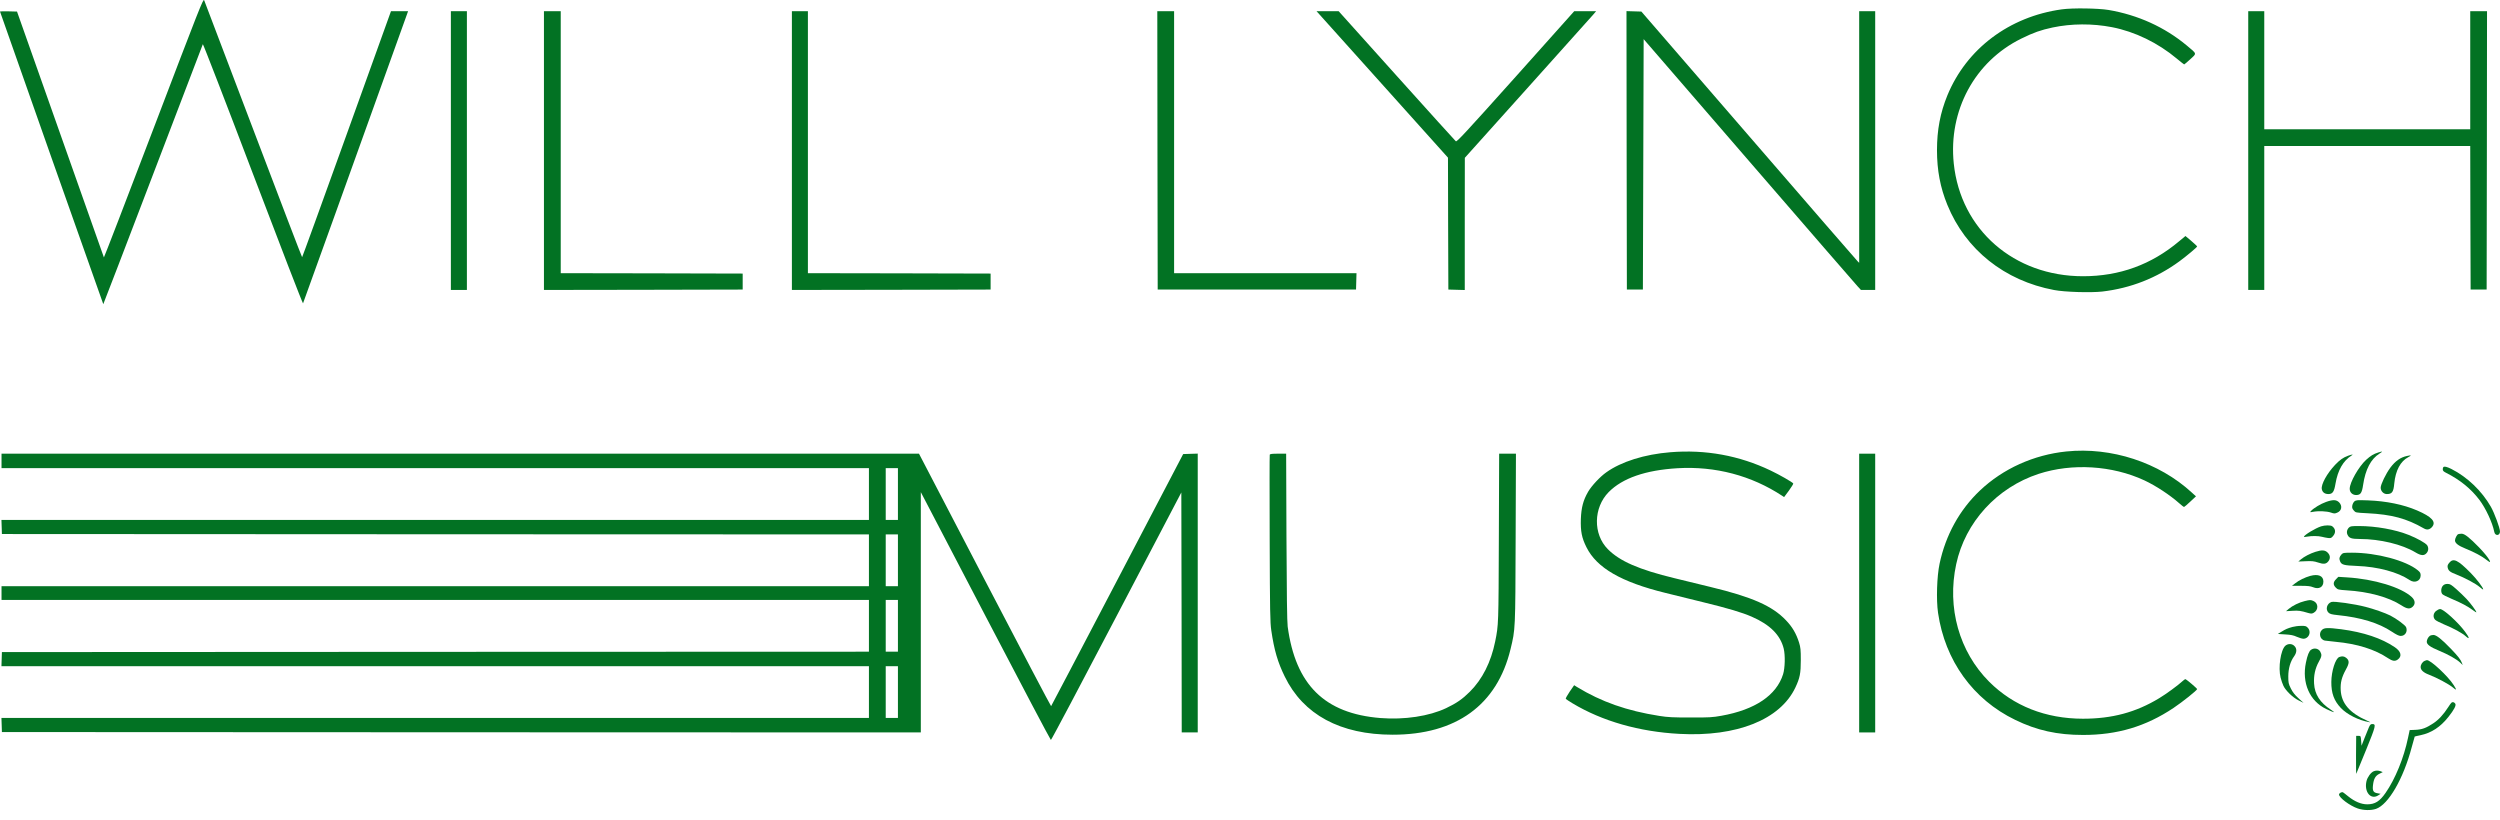
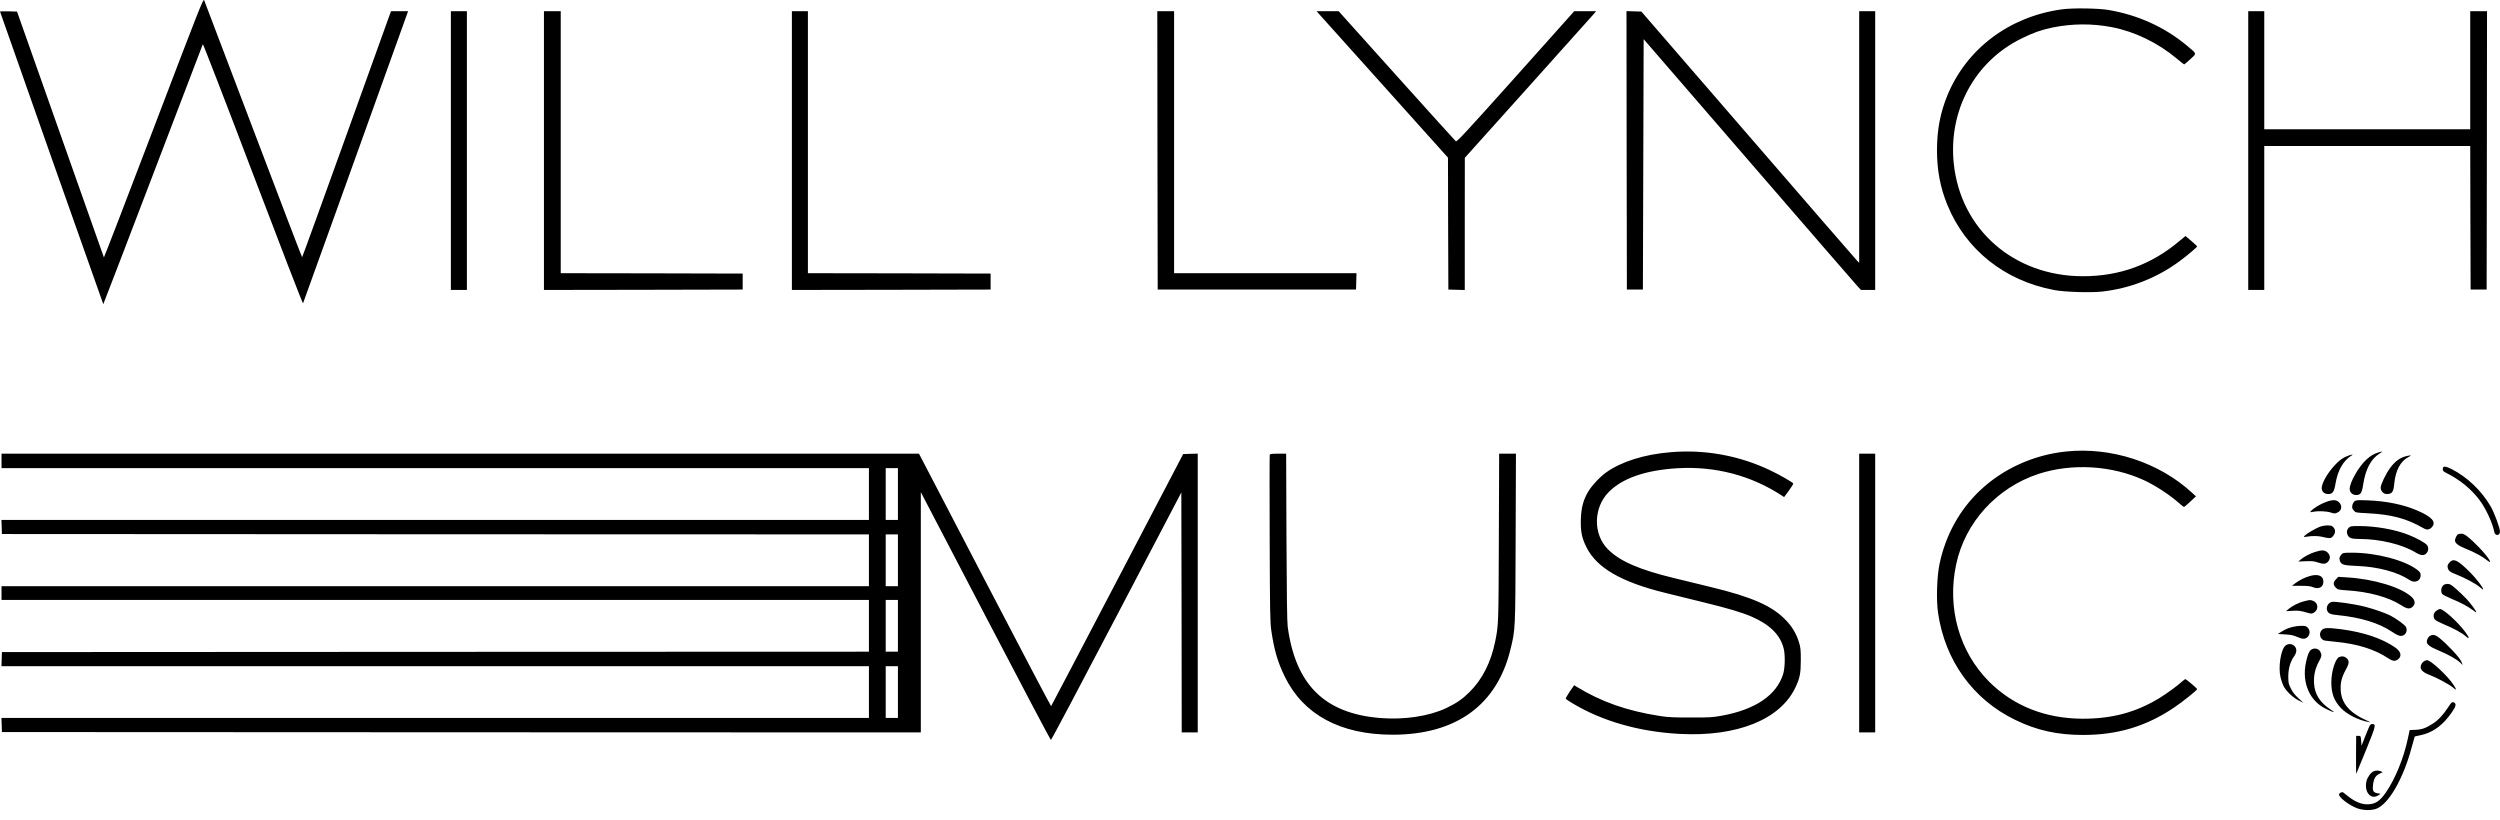
- <svg xmlns="http://www.w3.org/2000/svg" width="180" height="59" viewBox="0 0 180 59" fill="none">
-   <path d="M11.068 9.218C9.107 14.367 7.492 18.556 7.481 18.534C7.47 18.512 6.059 14.515 4.345 9.662L1.225 0.833L0.61 0.817C0.275 0.811 0 0.817 0 0.828C0 0.866 7.421 21.885 7.437 21.901C7.443 21.912 9.052 17.717 11.013 12.579C12.969 7.447 14.589 3.219 14.605 3.18C14.622 3.147 16.248 7.342 18.209 12.508C20.175 17.679 21.796 21.879 21.817 21.841C21.84 21.797 25.525 11.554 29.31 1.009L29.381 0.806H28.766H28.151L24.965 9.662C23.213 14.531 21.768 18.518 21.752 18.518C21.735 18.518 20.153 14.389 18.242 9.344C16.325 4.304 14.732 0.104 14.699 0.016C14.638 -0.132 14.369 0.554 11.068 9.218Z" fill="#027223" />
-   <path d="M148.444 0.674C144.659 1.201 141.589 3.515 140.21 6.871C139.699 8.121 139.463 9.355 139.463 10.813C139.463 12.255 139.699 13.506 140.21 14.751C141.523 17.975 144.324 20.212 147.894 20.881C148.652 21.029 150.553 21.084 151.366 20.991C153.415 20.749 155.271 20.02 156.919 18.814C157.463 18.413 158.193 17.799 158.193 17.744C158.193 17.723 158.001 17.542 157.77 17.344L157.353 16.993L156.903 17.366C154.898 19.055 152.607 19.889 149.976 19.889C145.011 19.889 141.166 16.538 140.671 11.773C140.276 7.956 142.182 4.43 145.532 2.78C146.422 2.341 146.939 2.16 147.79 1.979C149.152 1.694 150.646 1.683 152.063 1.957C153.706 2.275 155.381 3.087 156.738 4.228C157.012 4.452 157.243 4.639 157.26 4.639C157.276 4.639 157.474 4.474 157.699 4.266C158.177 3.827 158.199 3.904 157.452 3.279C155.859 1.952 153.936 1.08 151.822 0.718C151.064 0.592 149.218 0.565 148.444 0.674Z" fill="#027223" />
-   <path d="M32.463 10.841V20.876H33.04H33.616V10.841V0.806H33.04H32.463V10.841Z" fill="#027223" />
-   <path d="M39.164 10.841V20.876L46.321 20.865L53.473 20.848V20.273V19.697L46.925 19.68L40.373 19.669V10.238V0.806H39.768H39.164V10.841Z" fill="#027223" />
-   <path d="M57.016 10.841V20.876L64.173 20.865L71.324 20.848V20.273V19.697L64.749 19.68L58.169 19.669V10.238V0.806H57.592H57.016V10.841Z" fill="#027223" />
-   <path d="M83.337 10.825L83.354 20.848H90.494H97.635L97.651 20.256L97.668 19.669H91.099H84.535V10.238V0.806H83.93H83.326L83.337 10.825Z" fill="#027223" />
-   <path d="M94.9 0.927C94.966 0.998 97.091 3.372 99.635 6.202L104.254 11.351L104.265 16.099L104.282 20.848L104.875 20.865L105.463 20.881V16.121L105.468 11.362L109.972 6.344C112.449 3.586 114.575 1.212 114.702 1.064L114.921 0.806H114.13H113.345L109.126 5.527C105.496 9.58 104.891 10.232 104.82 10.172C104.77 10.133 102.854 8.011 100.558 5.456L96.383 0.806H95.587H94.79L94.9 0.927Z" fill="#027223" />
-   <path d="M117.118 10.824L117.135 20.848H117.712H118.288L118.316 11.833L118.343 2.818L125.923 11.587C130.092 16.412 133.613 20.47 133.745 20.613L133.987 20.876H134.498H135.014V10.841V0.806H134.437H133.861V9.865V18.924L133.74 18.803C133.668 18.737 130.142 14.663 125.896 9.755L118.179 0.833L117.64 0.817L117.107 0.801L117.118 10.824Z" fill="#027223" />
-   <path d="M161.873 10.841V20.876H162.45H163.027V15.694V10.512H170.442H177.857L177.868 15.677L177.885 20.848H178.461H179.038L179.055 10.824L179.066 0.806H178.461H177.857V5.056V9.305H170.442H163.027V5.056V0.806H162.45H161.873V10.841Z" fill="#027223" />
-   <path d="M148.773 32.506C146.422 32.748 144.219 33.746 142.56 35.314C141.094 36.701 140.088 38.516 139.649 40.589C139.457 41.488 139.402 43.183 139.539 44.126C140.039 47.559 142.055 50.361 145.092 51.83C146.658 52.593 148.13 52.916 149.981 52.916C152.458 52.916 154.491 52.307 156.49 50.975C157.138 50.542 158.193 49.697 158.193 49.615C158.193 49.566 157.457 48.941 157.363 48.902C157.33 48.891 157.226 48.957 157.133 49.05C156.836 49.33 155.946 49.982 155.468 50.267C153.777 51.293 152.068 51.748 149.965 51.748C147.284 51.742 144.977 50.832 143.225 49.089C141.061 46.922 140.171 43.758 140.846 40.622C141.495 37.6 143.774 35.105 146.784 34.118C149.196 33.334 152.074 33.51 154.392 34.585C155.221 34.974 156.226 35.632 156.918 36.246C157.078 36.389 157.226 36.504 157.248 36.504C157.27 36.504 157.473 36.334 157.698 36.12L158.11 35.736L157.808 35.462C155.446 33.29 152.013 32.172 148.773 32.506Z" fill="#027223" />
-   <path d="M120.266 32.561C118.414 32.709 116.734 33.236 115.652 34.009C115.207 34.321 114.597 34.974 114.344 35.407C113.993 36.016 113.855 36.531 113.822 37.365C113.795 38.258 113.883 38.719 114.229 39.41C114.97 40.891 116.734 41.91 119.908 42.689C120.408 42.815 121.617 43.111 122.6 43.353C124.44 43.802 125.412 44.093 126.121 44.4C127.445 44.976 128.186 45.721 128.428 46.703C128.543 47.191 128.521 48.085 128.384 48.54C127.906 50.064 126.368 51.101 123.946 51.534C123.309 51.649 123.067 51.666 121.721 51.66C120.458 51.66 120.09 51.644 119.469 51.545C117.135 51.178 115.305 50.536 113.531 49.456L113.339 49.335L113.02 49.796C112.845 50.053 112.718 50.284 112.735 50.317C112.757 50.344 112.977 50.492 113.224 50.64C115.36 51.923 118.024 52.686 120.919 52.839C125.05 53.064 128.175 51.814 129.268 49.5C129.592 48.809 129.658 48.485 129.658 47.526C129.658 46.785 129.642 46.621 129.532 46.264C129.329 45.617 129.043 45.129 128.587 44.658C127.609 43.627 126.154 42.985 123.177 42.267C122.424 42.08 121.249 41.795 120.568 41.631C118.002 41.011 116.613 40.402 115.761 39.536C114.69 38.456 114.723 36.553 115.822 35.434C116.816 34.425 118.48 33.85 120.782 33.712C123.506 33.553 126.099 34.239 128.318 35.698L128.455 35.791L128.801 35.325C128.988 35.067 129.131 34.837 129.114 34.809C129.054 34.716 128.131 34.184 127.483 33.877C125.226 32.797 122.792 32.353 120.266 32.561Z" fill="#027223" />
-   <path d="M171.239 32.578C170.892 32.687 170.7 32.803 170.365 33.104C169.827 33.598 169.179 34.733 169.179 35.193C169.179 35.456 169.382 35.648 169.657 35.643C169.964 35.632 170.058 35.495 170.145 34.908C170.31 33.795 170.706 33.044 171.321 32.66C171.59 32.49 171.574 32.474 171.239 32.578Z" fill="#027223" />
-   <path d="M0.11 33.186V33.707H31.337H62.563V35.572V37.436H31.337H0.104L0.121 37.94L0.137 38.45L31.353 38.467L62.563 38.478V40.342V42.207H31.337H0.11V42.7V43.194H31.337H62.563V45.058V46.922L31.353 46.933L0.137 46.95L0.121 47.454L0.104 47.964H31.337H62.563V49.829V51.693H31.337H0.104L0.121 52.198L0.137 52.708L33.221 52.724L66.299 52.735V44.087V35.434L70.956 44.356C73.516 49.264 75.636 53.278 75.664 53.278C75.697 53.283 77.822 49.269 80.388 44.367L85.056 35.456L85.073 44.093L85.084 52.735H85.661H86.237V42.7V32.66L85.71 32.676L85.188 32.693L80.448 41.757C77.844 46.736 75.697 50.827 75.68 50.843C75.664 50.86 73.516 46.774 70.907 41.768L66.167 32.665H33.138H0.11V33.186ZM64.651 35.572V37.436H64.211H63.772V35.572V33.707H64.211H64.651V35.572ZM64.651 40.342V42.207H64.211H63.772V40.342V38.478H64.211H64.651V40.342ZM64.651 45.058V46.922H64.211H63.772V45.058V43.194H64.211H64.651V45.058ZM64.651 49.829V51.693H64.211H63.772V49.829V47.964H64.211H64.651V49.829Z" fill="#027223" />
-   <path d="M91.422 32.742C91.406 32.786 91.406 35.506 91.417 38.785C91.433 44.054 91.45 44.828 91.532 45.387C91.741 46.813 91.994 47.674 92.499 48.705C93.834 51.457 96.509 52.899 100.271 52.899C104.841 52.899 107.785 50.766 108.758 46.741C109.109 45.283 109.104 45.409 109.126 38.735L109.148 32.665H108.543H107.939L107.917 38.708C107.895 44.981 107.895 44.987 107.654 46.182C107.352 47.674 106.731 48.907 105.825 49.807C105.292 50.339 104.869 50.629 104.122 50.986C102.897 51.567 101.123 51.836 99.392 51.699C95.372 51.375 93.279 49.308 92.713 45.113C92.669 44.8 92.642 42.706 92.625 38.653L92.603 32.665H92.026C91.587 32.665 91.444 32.682 91.422 32.742Z" fill="#027223" />
-   <path d="M133.86 42.7V52.735H134.437H135.014V42.7V32.665H134.437H133.86V42.7Z" fill="#027223" />
-   <path d="M169.075 32.808C168.718 32.934 168.476 33.104 168.13 33.466C167.537 34.096 167.108 34.881 167.169 35.215C167.213 35.445 167.383 35.572 167.641 35.572C167.949 35.572 168.059 35.413 168.157 34.815C168.322 33.85 168.712 33.17 169.322 32.791C169.465 32.704 169.36 32.709 169.075 32.808Z" fill="#027223" />
-   <path d="M173.299 32.83C172.837 32.928 172.464 33.192 172.107 33.669C171.783 34.107 171.409 34.881 171.409 35.111C171.409 35.358 171.612 35.572 171.849 35.572C172.228 35.572 172.332 35.429 172.387 34.815C172.48 33.872 172.832 33.208 173.403 32.912C173.661 32.775 173.634 32.758 173.299 32.83Z" fill="#027223" />
-   <path d="M175.918 33.636C175.896 33.652 175.88 33.729 175.88 33.795C175.88 33.894 175.94 33.954 176.116 34.041C177.11 34.541 177.901 35.182 178.511 35.983C178.972 36.591 179.456 37.628 179.588 38.297C179.648 38.609 179.999 38.582 179.999 38.264C179.999 38.023 179.593 36.926 179.346 36.493C178.692 35.347 177.643 34.343 176.501 33.767C176.166 33.603 175.99 33.559 175.918 33.636Z" fill="#027223" />
-   <path d="M167.47 36.142C167.097 36.273 166.586 36.581 166.405 36.778C166.301 36.893 166.301 36.893 166.548 36.849C166.932 36.778 167.536 36.805 167.822 36.904C168.053 36.986 168.108 36.986 168.272 36.915C168.602 36.783 168.668 36.427 168.415 36.169C168.212 35.972 167.976 35.961 167.47 36.142Z" fill="#027223" />
-   <path d="M169.519 36.098C169.453 36.158 169.382 36.29 169.365 36.4C169.338 36.553 169.36 36.624 169.47 36.751C169.601 36.91 169.607 36.91 170.447 36.953C172.2 37.041 173.265 37.326 174.507 38.039C174.737 38.176 174.924 38.143 175.1 37.951C175.429 37.578 175.1 37.211 174.029 36.751C173.045 36.328 171.815 36.076 170.497 36.027C169.717 35.999 169.634 36.005 169.519 36.098Z" fill="#027223" />
-   <path d="M167.119 37.897C166.712 38.028 165.894 38.522 165.883 38.648C165.883 38.67 165.987 38.664 166.119 38.637C166.443 38.577 166.915 38.582 167.174 38.648C167.294 38.681 167.492 38.719 167.619 38.736C167.816 38.758 167.86 38.741 167.987 38.587C168.19 38.346 168.168 38.078 167.921 37.891C167.805 37.803 167.399 37.809 167.119 37.897Z" fill="#027223" />
-   <path d="M169.124 37.984C168.976 38.132 168.937 38.335 169.025 38.511C169.135 38.746 169.311 38.807 169.904 38.807C171.354 38.807 172.963 39.196 173.914 39.772C174.315 40.013 174.534 40.03 174.716 39.821C174.858 39.657 174.869 39.432 174.754 39.256C174.633 39.092 174.029 38.752 173.43 38.516C172.464 38.127 171.041 37.875 169.86 37.875C169.311 37.875 169.223 37.886 169.124 37.984Z" fill="#027223" />
-   <path d="M176.989 38.461C176.902 38.494 176.759 38.768 176.759 38.911C176.759 39.103 176.995 39.289 177.5 39.492C178.192 39.772 178.714 40.057 179.049 40.326C179.555 40.737 179.187 40.134 178.495 39.415C177.808 38.708 177.445 38.423 177.237 38.428C177.138 38.428 177.028 38.445 176.989 38.461Z" fill="#027223" />
-   <path d="M166.707 39.733C166.317 39.86 165.905 40.074 165.669 40.271L165.482 40.43L166.015 40.408C166.455 40.386 166.608 40.403 166.9 40.501C167.301 40.638 167.482 40.616 167.641 40.413C167.8 40.211 167.784 39.98 167.592 39.788C167.399 39.596 167.169 39.585 166.707 39.733Z" fill="#027223" />
-   <path d="M168.591 39.914C168.427 40.101 168.405 40.216 168.487 40.419C168.591 40.666 168.756 40.71 169.701 40.748C171.206 40.803 172.645 41.192 173.491 41.763C173.859 42.015 174.287 41.834 174.287 41.428C174.287 41.264 174.249 41.198 174.084 41.061C173.227 40.359 171.124 39.794 169.349 39.794C168.751 39.794 168.696 39.805 168.591 39.914Z" fill="#027223" />
-   <path d="M176.348 40.518C176.232 40.655 176.21 40.726 176.232 40.858C176.282 41.094 176.397 41.187 176.842 41.357C177.468 41.603 178.27 42.031 178.539 42.267C178.677 42.393 178.792 42.465 178.792 42.437C178.792 42.311 178.303 41.669 177.891 41.253C176.957 40.309 176.644 40.161 176.348 40.518Z" fill="#027223" />
-   <path d="M166.333 41.466C165.954 41.571 165.52 41.784 165.246 42.004L165.021 42.179H165.658C166.147 42.179 166.35 42.201 166.537 42.278C166.959 42.453 167.284 42.278 167.284 41.872C167.284 41.461 166.916 41.307 166.333 41.466Z" fill="#027223" />
-   <path d="M168.195 41.702C167.981 41.916 167.975 42.108 168.179 42.311C168.316 42.453 168.371 42.464 168.948 42.503C170.541 42.596 171.991 42.996 172.897 43.583C173.298 43.846 173.512 43.874 173.715 43.682C173.919 43.49 173.897 43.227 173.655 42.996C172.903 42.289 170.925 41.686 168.975 41.571L168.36 41.532L168.195 41.702Z" fill="#027223" />
-   <path d="M175.891 42.168C175.754 42.311 175.726 42.623 175.842 42.771C175.875 42.821 176.177 42.974 176.506 43.111C177.193 43.397 177.687 43.66 178.05 43.934C178.187 44.038 178.297 44.104 178.297 44.082C178.297 44 177.907 43.468 177.599 43.133C177.424 42.947 177.089 42.623 176.852 42.415C176.484 42.091 176.402 42.042 176.221 42.042C176.072 42.042 175.974 42.081 175.891 42.168Z" fill="#027223" />
-   <path d="M165.928 43.281C165.549 43.369 165.049 43.616 164.785 43.841L164.593 44.005L165.06 43.978C165.505 43.95 165.647 43.972 166.202 44.137C166.405 44.192 166.46 44.192 166.587 44.12C166.944 43.923 166.933 43.424 166.565 43.27C166.35 43.183 166.334 43.183 165.928 43.281Z" fill="#027223" />
-   <path d="M167.86 43.342C167.531 43.457 167.416 43.89 167.657 44.115C167.756 44.208 167.893 44.246 168.333 44.29C169.97 44.455 171.277 44.855 172.211 45.48C172.518 45.683 172.722 45.787 172.842 45.787C173.167 45.798 173.37 45.469 173.238 45.157C173.177 45.009 172.551 44.548 172.101 44.318C171.716 44.126 170.914 43.846 170.316 43.693C169.514 43.484 168.053 43.276 167.86 43.342Z" fill="#027223" />
-   <path d="M175.391 43.994C175.193 44.159 175.16 44.427 175.32 44.614C175.369 44.674 175.66 44.828 175.962 44.954C176.66 45.239 177.27 45.573 177.539 45.815C177.83 46.078 177.808 45.919 177.489 45.491C176.99 44.811 175.935 43.852 175.688 43.852C175.616 43.852 175.485 43.917 175.391 43.994Z" fill="#027223" />
-   <path d="M165.06 45.14C164.702 45.239 164.554 45.305 164.263 45.486L164.005 45.645L164.532 45.678C164.933 45.7 165.131 45.738 165.367 45.848C165.537 45.924 165.757 45.99 165.85 45.99C166.092 45.99 166.29 45.776 166.29 45.524C166.29 45.398 166.246 45.288 166.158 45.195C166.043 45.075 165.988 45.058 165.669 45.063C165.471 45.063 165.197 45.102 165.06 45.14Z" fill="#027223" />
-   <path d="M167.174 45.36C166.922 45.606 167.048 46.056 167.383 46.122C167.449 46.133 167.801 46.171 168.163 46.21C169.712 46.352 170.992 46.753 171.937 47.389C172.255 47.597 172.437 47.63 172.629 47.493C172.964 47.263 172.882 46.906 172.426 46.599C171.475 45.952 170.174 45.519 168.559 45.305C167.603 45.184 167.339 45.19 167.174 45.36Z" fill="#027223" />
-   <path d="M174.941 45.787C174.825 45.875 174.727 46.067 174.727 46.204C174.727 46.401 174.968 46.583 175.578 46.835C176.281 47.125 176.874 47.46 177.132 47.707L177.314 47.882L177.253 47.718C177.165 47.487 176.973 47.24 176.462 46.709C175.787 46.007 175.413 45.716 175.204 45.716C175.106 45.716 174.99 45.749 174.941 45.787Z" fill="#027223" />
-   <path d="M164.543 46.495C164.208 46.796 164.021 48.069 164.203 48.787C164.252 48.984 164.345 49.253 164.411 49.39C164.582 49.741 165.087 50.224 165.504 50.432L165.856 50.607L165.488 50.273C165.224 50.032 165.065 49.829 164.939 49.566C164.774 49.236 164.757 49.154 164.757 48.705C164.757 48.14 164.906 47.624 165.175 47.257C165.378 46.972 165.389 46.698 165.197 46.511C165.021 46.33 164.735 46.33 164.543 46.495Z" fill="#027223" />
-   <path d="M166.394 46.785C166.251 46.884 166.135 47.175 166.026 47.706C165.723 49.165 166.289 50.47 167.481 51.046C168.074 51.331 168.212 51.353 167.816 51.095C167.042 50.591 166.657 49.993 166.613 49.215C166.58 48.644 166.69 48.123 166.954 47.646C167.168 47.262 167.184 47.153 167.064 46.928C166.943 46.692 166.624 46.621 166.394 46.785Z" fill="#027223" />
-   <path d="M168.427 47.306C168.147 47.416 167.861 48.332 167.856 49.099C167.85 49.911 168.048 50.449 168.537 50.969C168.987 51.441 169.811 51.858 170.553 51.989C170.712 52.017 170.69 52 170.437 51.891C169.174 51.331 168.581 50.646 168.531 49.686C168.504 49.149 168.597 48.765 168.91 48.195C169.163 47.74 169.163 47.553 168.921 47.361C168.773 47.246 168.625 47.23 168.427 47.306Z" fill="#027223" />
-   <path d="M174.584 47.581C174.419 47.646 174.287 47.849 174.287 48.03C174.287 48.239 174.485 48.425 174.864 48.568C175.441 48.787 176.352 49.275 176.616 49.505C176.88 49.736 176.896 49.686 176.671 49.335C176.27 48.694 174.99 47.504 174.738 47.531C174.716 47.531 174.644 47.553 174.584 47.581Z" fill="#027223" />
-   <path d="M176.512 50.586C176.479 50.607 176.369 50.761 176.265 50.925C175.935 51.441 175.573 51.836 175.183 52.088C174.672 52.422 174.386 52.527 173.903 52.549L173.497 52.565L173.376 53.13C173.074 54.578 172.458 56.086 171.761 57.089C171.338 57.698 170.997 57.911 170.442 57.911C170.009 57.911 169.536 57.714 169.069 57.336C168.905 57.199 168.734 57.072 168.701 57.051C168.613 56.996 168.41 57.105 168.41 57.204C168.41 57.434 169.196 58.021 169.767 58.213C170.179 58.35 170.706 58.361 171.069 58.24C171.964 57.933 173.046 56.075 173.65 53.777C173.755 53.377 173.854 53.042 173.859 53.031C173.87 53.026 174.062 52.976 174.287 52.932C175.062 52.768 175.71 52.346 176.287 51.616C176.699 51.096 176.858 50.788 176.781 50.668C176.71 50.558 176.594 50.52 176.512 50.586Z" fill="#027223" />
-   <path d="M170.563 52.362C170.508 52.494 170.365 52.845 170.244 53.146L170.03 53.695L170.002 53.338C169.975 52.987 169.975 52.982 169.81 52.982H169.645L169.634 54.38C169.629 55.148 169.64 55.751 169.651 55.713C169.667 55.68 169.986 54.901 170.359 53.991C171.068 52.247 171.095 52.132 170.799 52.132C170.694 52.132 170.645 52.181 170.563 52.362Z" fill="#027223" />
-   <path d="M170.904 55.532C170.706 55.614 170.459 55.948 170.388 56.239C170.201 57.023 170.701 57.621 171.244 57.259L171.404 57.155L171.19 57.116C170.882 57.067 170.81 56.946 170.854 56.546C170.904 56.08 171.025 55.855 171.316 55.713L171.558 55.592L171.409 55.532C171.233 55.466 171.063 55.466 170.904 55.532Z" fill="#027223" />
+ <svg xmlns="http://www.w3.org/2000/svg" width="180" height="59">
+   <path d="M11.068 9.218c-1.96 5.149-3.576 9.338-3.587 9.316-.01-.022-1.422-4.02-3.136-8.872L1.225.833.61.817C.275.81 0 .817 0 .827c0 .04 7.42 21.058 7.437 21.074.006.011 1.615-4.184 3.576-9.322 1.956-5.133 3.576-9.36 3.592-9.399.017-.033 1.643 4.162 3.604 9.328 1.966 5.17 3.587 9.371 3.608 9.333.023-.044 3.708-10.287 7.493-20.832l.071-.203h-1.23l-3.186 8.856c-1.752 4.87-3.197 8.856-3.213 8.856-.017 0-1.599-4.13-3.51-9.174-1.917-5.04-3.51-9.24-3.543-9.328-.06-.148-.33.538-3.631 9.202ZM148.444.674c-3.785.527-6.855 2.84-8.234 6.197-.511 1.25-.747 2.484-.747 3.942 0 1.442.236 2.693.747 3.938 1.313 3.224 4.114 5.461 7.684 6.13.758.148 2.659.203 3.472.11a11.546 11.546 0 0 0 5.553-2.177c.544-.4 1.274-1.015 1.274-1.07 0-.021-.192-.202-.423-.4l-.417-.35-.45.372c-2.005 1.689-4.296 2.523-6.927 2.523-4.965 0-8.81-3.35-9.305-8.116-.395-3.817 1.511-7.343 4.861-8.993.89-.439 1.407-.62 2.258-.8a10.98 10.98 0 0 1 4.273-.023c1.643.318 3.318 1.13 4.675 2.27.274.225.505.412.522.412.016 0 .214-.165.439-.373.478-.439.5-.362-.247-.987-1.593-1.327-3.516-2.199-5.63-2.56-.758-.127-2.604-.154-3.378-.045ZM32.463 10.84v10.036h1.153V.806h-1.153v10.035ZM39.164 10.84v10.036l7.157-.011 7.152-.017V19.697l-6.548-.017-6.552-.01V.805h-1.209v10.035ZM57.016 10.84v10.036l7.157-.011 7.151-.017V19.697l-6.575-.017-6.58-.01V.805h-1.153v10.035ZM83.337 10.825l.017 10.023H97.635l.016-.592.017-.587H84.535V.806h-1.209l.011 10.018ZM94.9.927c.066.07 2.191 2.445 4.735 5.275l4.619 5.149.011 4.748.017 4.75.593.016.588.016v-4.76l.005-4.76 4.504-5.017c2.477-2.758 4.603-5.132 4.73-5.28l.219-.258h-1.576l-4.219 4.721c-3.63 4.053-4.235 4.705-4.306 4.645-.05-.039-1.966-2.16-4.262-4.716L96.383.806H94.79l.11.12ZM117.118 10.824l.017 10.024h1.153l.028-9.015.027-9.015 7.58 8.769c4.169 4.825 7.69 8.883 7.822 9.026l.242.263H135.014V.806h-1.153v18.118l-.121-.121c-.072-.066-3.598-4.14-7.844-9.048L118.179.833l-.539-.016-.533-.016.011 10.023ZM161.873 10.84v10.036h1.154V10.512h14.83l.011 5.165.017 5.171h1.153l.017-10.024.011-10.018h-1.209v8.5h-14.83v-8.5h-1.154v10.035ZM148.773 32.506c-2.351.242-4.554 1.24-6.213 2.808-1.466 1.387-2.472 3.202-2.911 5.275-.192.9-.247 2.594-.11 3.537.5 3.433 2.516 6.235 5.553 7.704 1.566.763 3.038 1.086 4.889 1.086 2.477 0 4.51-.609 6.509-1.941.648-.433 1.703-1.278 1.703-1.36 0-.05-.736-.675-.83-.713-.033-.01-.137.055-.23.148-.297.28-1.187.932-1.665 1.218-1.691 1.025-3.4 1.48-5.503 1.48-2.681-.005-4.988-.916-6.74-2.66-2.164-2.166-3.054-5.33-2.379-8.466.649-3.022 2.928-5.517 5.938-6.504 2.412-.784 5.29-.608 7.608.467.829.389 1.834 1.047 2.526 1.661.16.143.308.258.33.258.022 0 .225-.17.45-.384l.412-.384-.302-.274c-2.362-2.172-5.795-3.29-9.035-2.956ZM120.266 32.561c-1.852.148-3.532.675-4.614 1.448-.445.312-1.055.965-1.308 1.398-.351.609-.489 1.124-.522 1.958-.027.893.061 1.354.407 2.045.741 1.48 2.505 2.5 5.679 3.28.5.125 1.709.421 2.692.663 1.84.45 2.812.74 3.521 1.047 1.324.576 2.065 1.322 2.307 2.303.115.488.093 1.382-.044 1.837-.478 1.524-2.016 2.56-4.438 2.994-.637.115-.879.132-2.225.126-1.263 0-1.631-.016-2.252-.115-2.334-.367-4.164-1.009-5.938-2.09l-.192-.12-.319.46c-.175.258-.302.489-.285.522.022.027.242.175.489.323 2.136 1.283 4.8 2.046 7.695 2.2 4.131.224 7.256-1.026 8.349-3.34.324-.691.39-1.015.39-1.974 0-.74-.016-.905-.126-1.262a3.83 3.83 0 0 0-.945-1.606c-.978-1.031-2.433-1.673-5.41-2.391-.753-.187-1.928-.472-2.609-.636-2.566-.62-3.955-1.229-4.807-2.095-1.071-1.08-1.038-2.983.061-4.102.994-1.009 2.658-1.584 4.96-1.721 2.724-.16 5.317.526 7.536 1.985l.137.093.346-.466c.187-.258.33-.488.313-.516-.06-.093-.983-.625-1.631-.932a13.879 13.879 0 0 0-7.217-1.316ZM171.239 32.578c-.347.11-.539.224-.874.526-.538.494-1.186 1.629-1.186 2.09 0 .262.203.454.478.449.307-.011.401-.148.488-.735.165-1.113.561-1.864 1.176-2.248.269-.17.253-.186-.082-.082ZM.11 33.186v.521h62.453v3.729H.104l.017.504.016.51 31.216.017 31.21.01v3.73H.11v.987h62.453v3.728l-31.21.011-31.216.017-.016.504-.017.51h62.459v3.729H.104l.017.505.016.51 33.084.016 33.078.011V35.434l4.657 8.922c2.56 4.908 4.68 8.922 4.708 8.922.033.005 2.158-4.009 4.724-8.91l4.668-8.912.017 8.637.01 8.642h1.154V32.66l-.527.016-.522.017-4.74 9.064c-2.604 4.979-4.751 9.07-4.768 9.086-.016.017-2.164-4.069-4.773-9.075l-4.74-9.103H.11v.521Zm64.54 2.386v1.864h-.879v-3.729h.88v1.864Zm0 4.77v1.865h-.879v-3.729h.88v1.864Zm0 4.716v1.864h-.879v-3.728h.88v1.864Zm0 4.77v1.865h-.879v-3.729h.88v1.865ZM91.422 32.742c-.016.044-.016 2.764-.005 6.043.016 5.27.033 6.043.115 6.602.209 1.426.462 2.287.967 3.318 1.335 2.752 4.01 4.194 7.772 4.194 4.57 0 7.514-2.133 8.487-6.158.351-1.458.346-1.332.368-8.006l.022-6.07h-1.209l-.022 6.043c-.022 6.273-.022 6.279-.263 7.474-.302 1.492-.923 2.725-1.829 3.625-.533.532-.956.822-1.703 1.179-1.225.58-2.999.85-4.73.713-4.02-.324-6.113-2.391-6.679-6.586-.044-.313-.071-2.407-.088-6.46l-.022-5.988h-.576c-.44 0-.583.017-.605.077ZM133.86 42.7v10.035h1.154v-20.07h-1.154V42.7ZM169.075 32.808c-.357.126-.599.296-.945.658-.593.63-1.022 1.415-.961 1.75.044.23.214.355.472.355.308 0 .418-.158.516-.756.165-.965.555-1.645 1.165-2.024.143-.087.038-.082-.247.017ZM173.299 32.83c-.462.099-.835.362-1.192.839-.324.438-.698 1.212-.698 1.442 0 .247.203.46.44.46.379 0 .483-.142.538-.756.093-.943.445-1.607 1.016-1.903.258-.137.231-.154-.104-.082ZM175.918 33.636c-.022.016-.038.093-.038.159 0 .099.06.159.236.246.994.5 1.785 1.141 2.395 1.942.461.608.945 1.645 1.077 2.314.06.312.411.285.411-.033 0-.241-.406-1.338-.653-1.771-.654-1.146-1.703-2.15-2.845-2.726-.335-.164-.511-.208-.583-.131ZM167.47 36.142c-.373.131-.884.439-1.065.636-.104.115-.104.115.143.071.384-.071.988-.044 1.274.055.231.082.286.082.45.011.33-.132.396-.488.143-.746-.203-.197-.439-.208-.945-.027ZM169.519 36.098a.59.59 0 0 0-.154.302c-.027.153-.005.224.105.35.131.16.137.16.977.203 1.753.088 2.818.373 4.06 1.086.23.137.417.104.593-.088.329-.373 0-.74-1.071-1.2-.984-.423-2.214-.675-3.532-.724-.78-.028-.863-.022-.978.071ZM167.119 37.897c-.407.131-1.225.625-1.236.75 0 .023.104.017.236-.01.324-.06.796-.055 1.055.01.12.034.318.072.445.089.197.022.241.005.368-.148.203-.242.181-.51-.066-.697-.116-.088-.522-.082-.802.006ZM169.124 37.984a.448.448 0 0 0-.099.527c.11.235.286.296.879.296 1.45 0 3.059.39 4.01.965.401.241.62.258.802.05a.464.464 0 0 0 .038-.566c-.121-.164-.725-.504-1.324-.74-.966-.39-2.389-.641-3.57-.641-.549 0-.637.01-.736.11ZM176.989 38.461c-.087.033-.23.307-.23.45 0 .192.236.378.741.581.692.28 1.214.565 1.549.834.506.411.138-.192-.554-.91-.687-.708-1.05-.993-1.258-.988a.84.84 0 0 0-.248.033ZM166.707 39.733c-.39.127-.802.34-1.038.538l-.187.159.533-.022c.44-.022.593-.005.885.093.401.137.582.115.741-.088.159-.202.143-.433-.049-.625-.193-.192-.423-.203-.885-.054ZM168.591 39.914c-.164.187-.186.302-.104.505.104.247.269.29 1.214.329 1.505.055 2.944.444 3.79 1.015.368.252.796.07.796-.335 0-.164-.038-.23-.203-.367-.857-.702-2.96-1.267-4.735-1.267-.598 0-.653.01-.758.12ZM176.348 40.518c-.116.137-.138.208-.116.34.05.236.165.329.61.499.626.246 1.428.674 1.697.91.138.126.253.197.253.17 0-.126-.489-.768-.901-1.184-.934-.944-1.247-1.092-1.543-.735ZM166.333 41.466a3.3 3.3 0 0 0-1.087.538l-.225.175h.637c.489 0 .692.022.879.099.422.175.747 0 .747-.406 0-.411-.368-.565-.951-.406ZM168.195 41.702c-.214.214-.22.406-.016.609.137.142.192.153.769.192 1.593.093 3.043.493 3.949 1.08.401.263.615.29.818.099.204-.192.182-.455-.06-.686-.752-.707-2.73-1.31-4.68-1.425l-.615-.039-.165.17ZM175.891 42.168c-.137.143-.165.455-.049.603.033.05.335.203.664.34.687.286 1.181.549 1.544.823.137.104.247.17.247.148 0-.082-.39-.614-.698-.949-.175-.186-.51-.51-.747-.718-.368-.324-.45-.373-.631-.373-.149 0-.247.038-.33.126ZM165.928 43.281c-.379.088-.879.335-1.143.56l-.192.164.467-.027c.445-.028.587-.006 1.142.159.203.055.258.055.385-.017.357-.197.346-.696-.022-.85-.215-.087-.231-.087-.637.011ZM167.86 43.342c-.329.115-.444.548-.203.773.099.093.236.131.676.175 1.637.165 2.944.565 3.878 1.19.307.203.511.307.631.307.325.011.528-.318.396-.63-.061-.148-.687-.609-1.137-.84-.385-.191-1.187-.47-1.785-.624-.802-.209-2.263-.417-2.456-.351ZM175.391 43.994c-.198.165-.231.433-.071.62.049.06.34.214.642.34.698.285 1.308.62 1.577.86.291.264.269.105-.05-.323-.499-.68-1.554-1.64-1.801-1.64-.072 0-.203.066-.297.143ZM165.06 45.14a2.482 2.482 0 0 0-.797.346l-.258.159.527.033c.401.022.599.06.835.17.17.076.39.142.483.142.242 0 .44-.214.44-.466a.464.464 0 0 0-.132-.329c-.115-.12-.17-.137-.489-.132-.198 0-.472.039-.609.077ZM167.174 45.36c-.252.246-.126.696.209.762.066.011.418.05.78.088 1.549.142 2.829.543 3.774 1.179.318.208.5.241.692.104.335-.23.253-.587-.203-.894-.951-.647-2.252-1.08-3.867-1.294-.956-.12-1.22-.115-1.385.055ZM174.941 45.787a.605.605 0 0 0-.214.417c0 .197.241.379.851.63.703.291 1.296.626 1.554.873l.182.175-.061-.164c-.088-.23-.28-.478-.791-1.01-.675-.701-1.049-.992-1.258-.992a.5.5 0 0 0-.263.071ZM164.543 46.495c-.335.301-.522 1.574-.34 2.292.049.197.142.466.208.603.171.351.676.834 1.093 1.042l.352.175-.368-.334c-.264-.241-.423-.444-.549-.708-.165-.328-.182-.41-.182-.86 0-.565.149-1.08.418-1.448.203-.285.214-.56.022-.746a.477.477 0 0 0-.654-.016ZM166.394 46.785c-.143.099-.259.39-.368.922-.303 1.458.263 2.763 1.455 3.339.593.285.731.307.335.05-.774-.505-1.159-1.103-1.203-1.881a2.827 2.827 0 0 1 .341-1.569c.214-.384.23-.493.11-.718-.121-.236-.44-.307-.67-.143ZM168.427 47.306c-.28.11-.566 1.026-.571 1.794-.006.811.192 1.349.681 1.87.45.471 1.274.888 2.016 1.02.159.027.137.01-.116-.1-1.263-.559-1.856-1.244-1.906-2.204-.027-.537.066-.921.379-1.491.253-.455.253-.642.011-.834-.148-.115-.296-.131-.494-.055ZM174.584 47.58a.519.519 0 0 0-.297.45c0 .209.198.395.577.538.577.219 1.488.707 1.752.937.264.23.28.181.055-.17-.401-.641-1.681-1.831-1.933-1.804a.578.578 0 0 0-.154.05ZM176.512 50.586c-.033.021-.143.175-.247.34-.33.515-.692.91-1.082 1.162-.511.334-.797.439-1.28.46l-.406.017-.121.565c-.302 1.447-.918 2.956-1.615 3.959-.423.609-.764.822-1.319.822-.433 0-.906-.197-1.373-.575a6.143 6.143 0 0 0-.368-.285c-.088-.055-.291.054-.291.153 0 .23.786.817 1.357 1.01.412.136.939.147 1.302.026.895-.307 1.977-2.166 2.581-4.463.105-.4.204-.735.209-.746.011-.005.203-.055.428-.099.775-.164 1.423-.586 2-1.316.412-.52.571-.828.494-.948-.071-.11-.187-.148-.269-.082ZM170.563 52.362c-.055.132-.198.483-.319.784l-.214.549-.028-.357c-.027-.35-.027-.356-.192-.356h-.165l-.011 1.398c-.005.768.006 1.371.017 1.333.016-.033.335-.812.708-1.722.709-1.744.736-1.86.44-1.86-.105 0-.154.05-.236.231Z" />
+   <path d="M170.904 55.532c-.198.082-.445.416-.516.707-.187.784.313 1.382.856 1.02l.16-.104-.214-.039c-.308-.049-.38-.17-.336-.57.05-.466.171-.69.462-.833l.242-.121-.149-.06a.67.67 0 0 0-.505 0Z" />
</svg>
